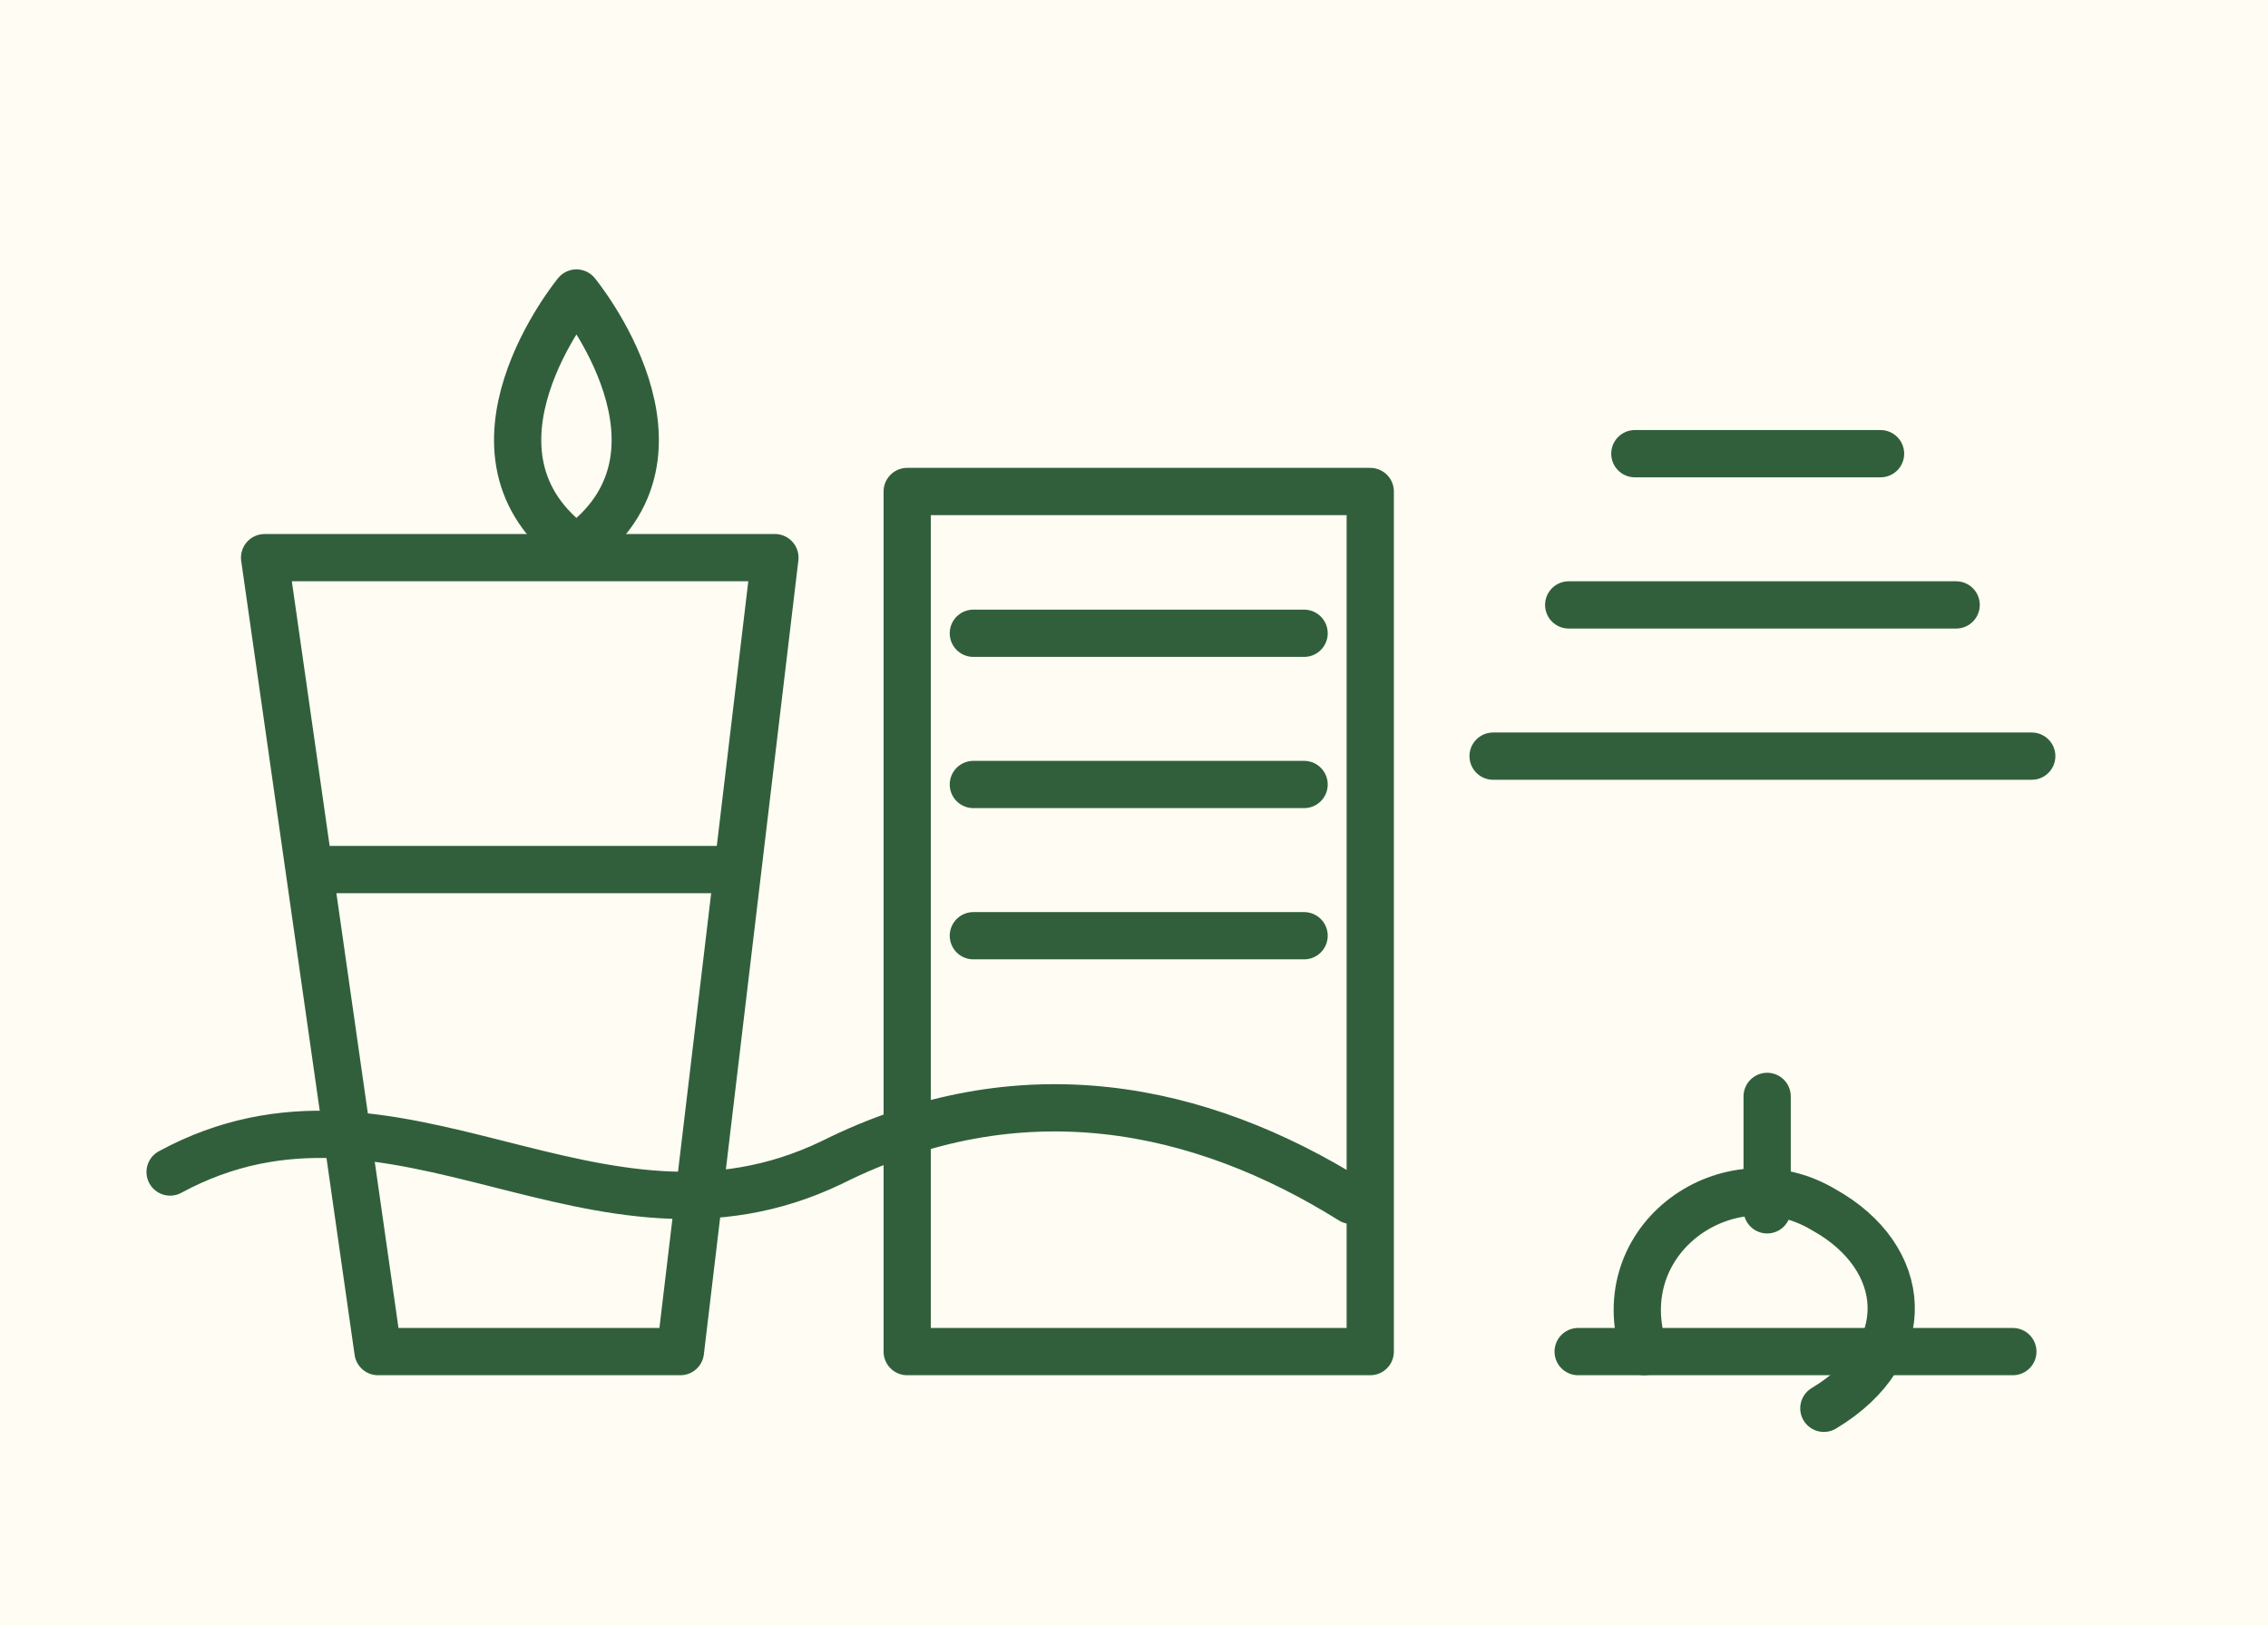
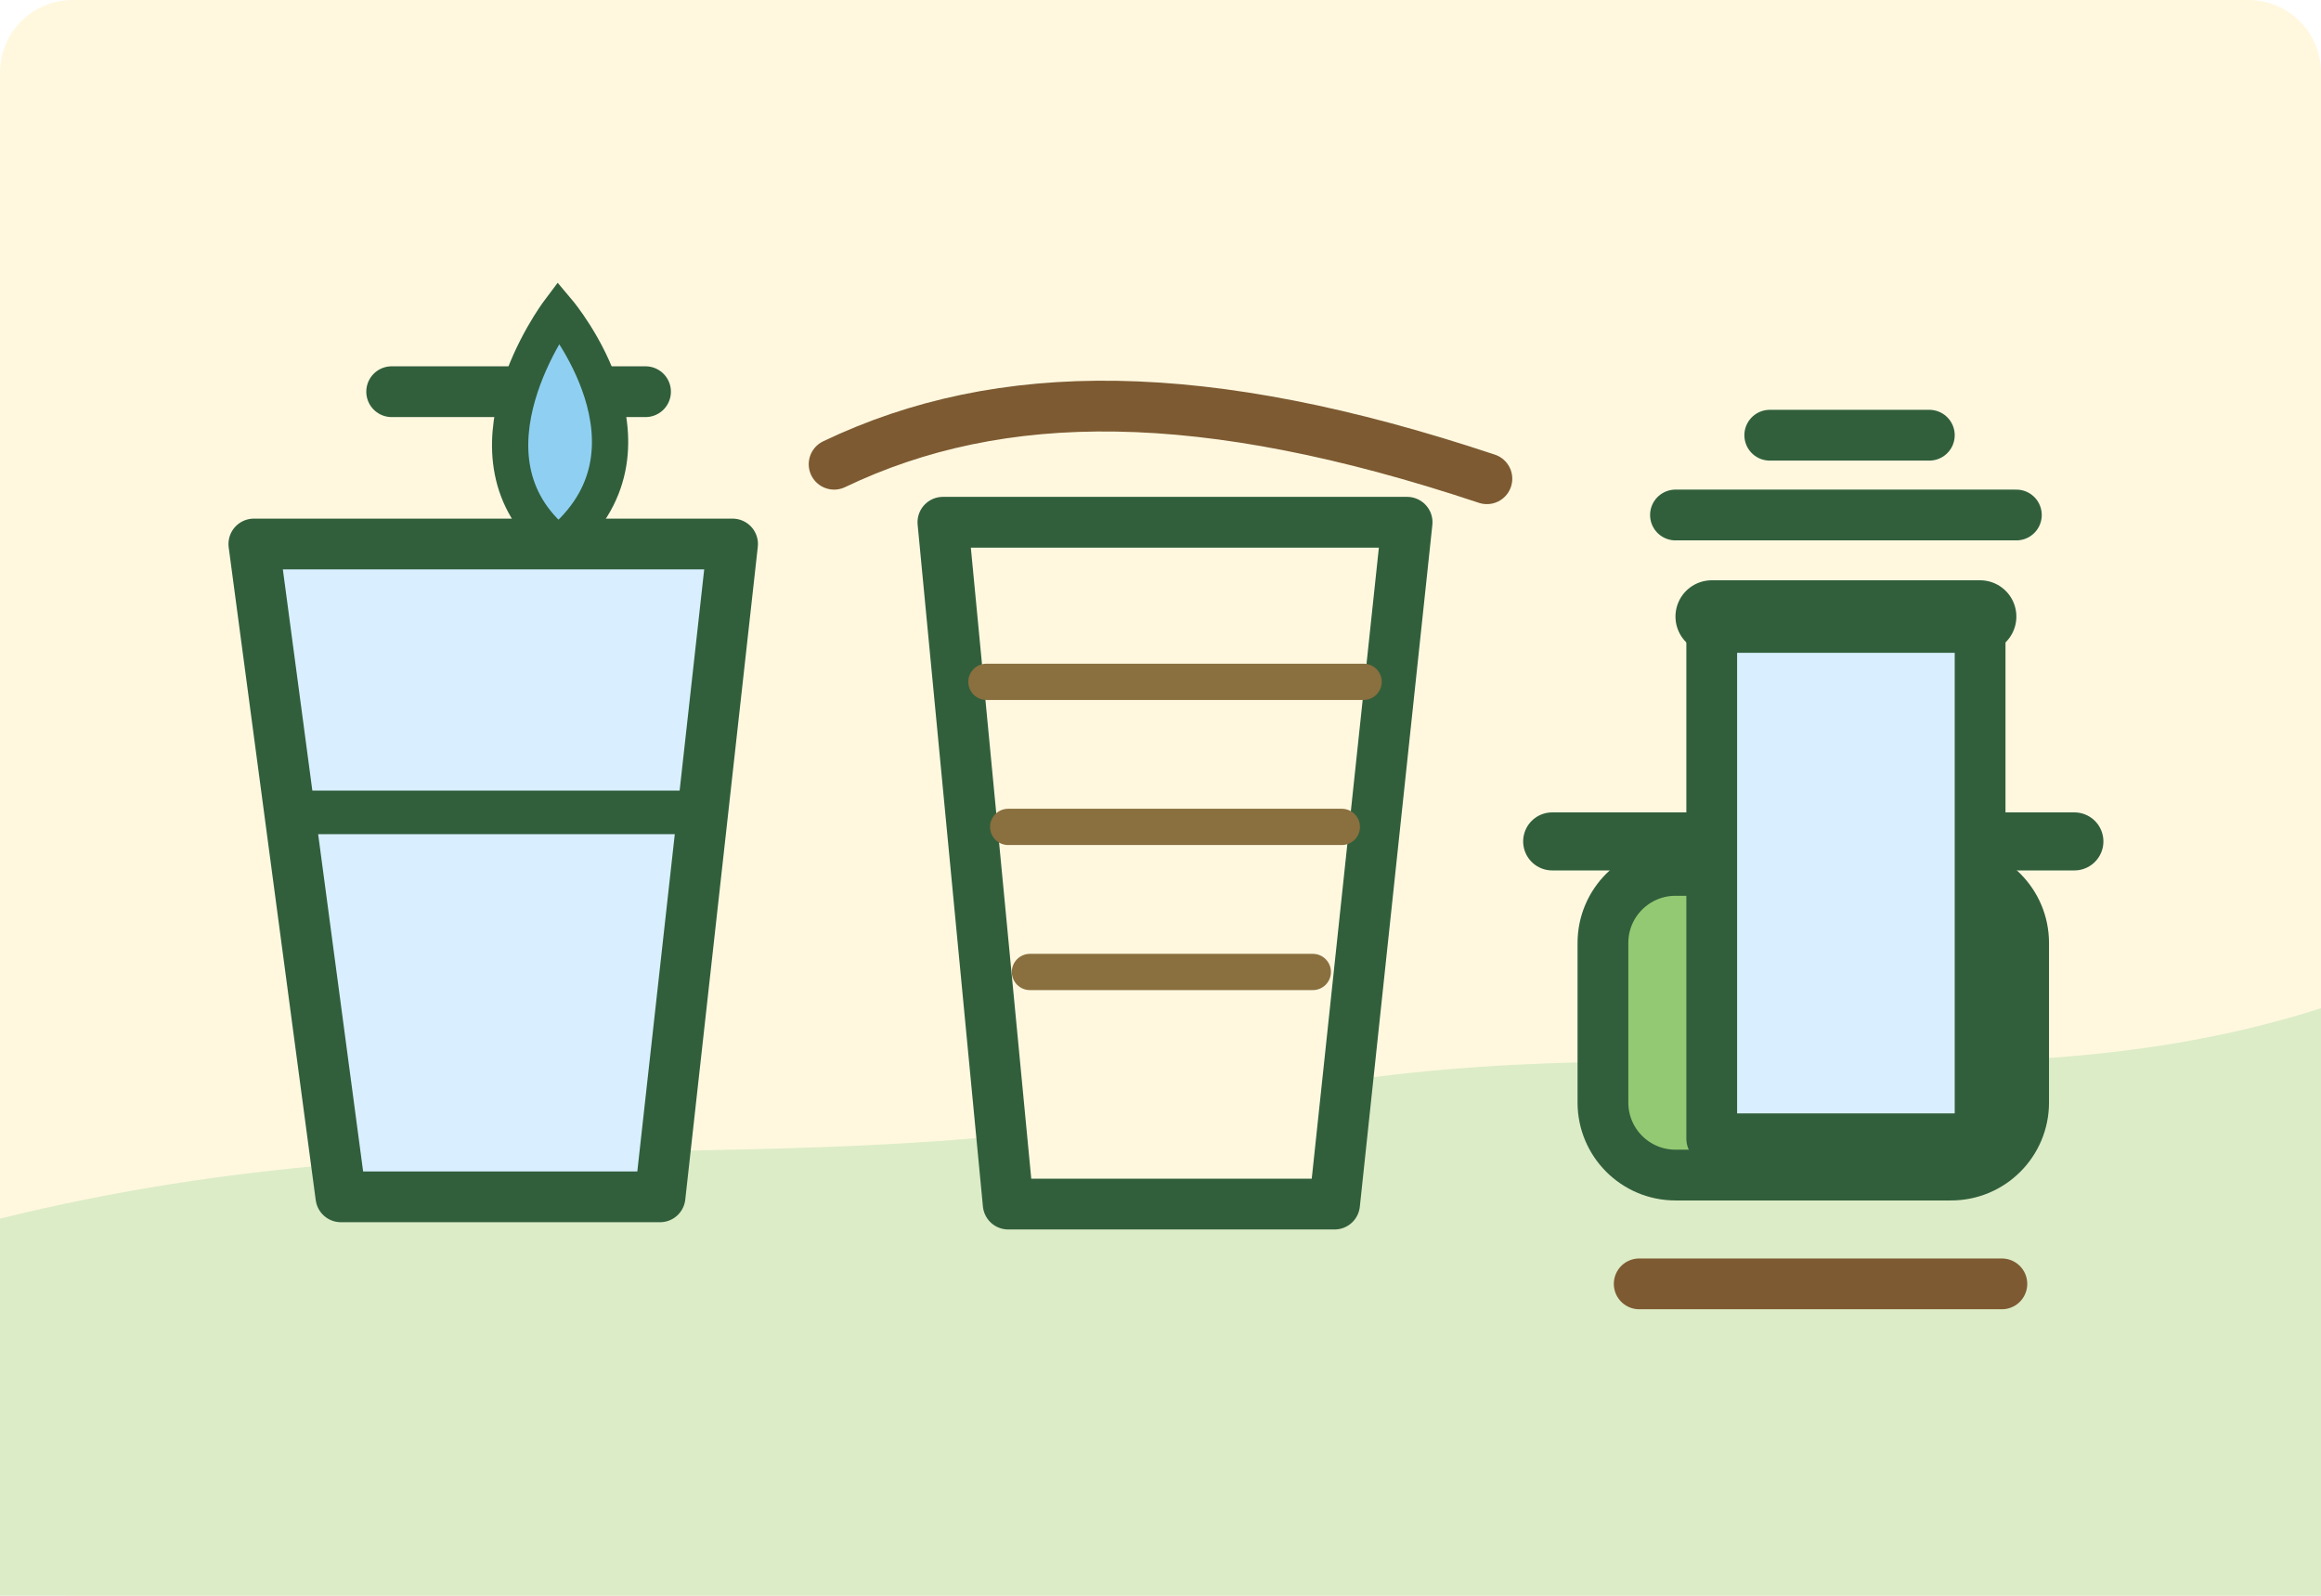
- <svg xmlns="http://www.w3.org/2000/svg" viewBox="0 0 240 172" role="img" aria-labelledby="title desc">
-   <rect width="240" height="172" fill="#fffdf3" />
-   <g fill="none" stroke="#315f3c" stroke-width="5" stroke-linecap="round" stroke-linejoin="round">
-     <path d="M18 124 C42 111, 63 135, 88 123 C108 113, 127 117, 143 127" />
-     <path d="M28 59 H82 L72 143 H40 Z" />
-     <path d="M35 92 H77" />
-     <path d="M96 52 H145 V143 H96 Z" />
-     <path d="M103 67 H138 M103 83 H138 M103 99 H138" />
-     <path d="M61 31 C61 31, 47 48, 61 58 C75 48, 61 31, 61 31 Z" />
-     <path d="M158 80 H215" />
-     <path d="M166 64 H207" />
-     <path d="M173 48 H199" />
-     <path d="M167 143 H213" />
-     <path d="M174 143 C170 131, 183 122, 193 128 C202 133, 203 143, 193 149" />
-     <path d="M187 128 V116" />
-   </g>
+ <svg xmlns="http://www.w3.org/2000/svg" viewBox="0 0 320 220" role="img" aria-labelledby="title desc">
+   <rect width="320" height="220" rx="10" fill="#fff8df" />
+   <path d="M0 168 C65 152 111 165 174 151 C229 140 273 154 320 139 V220 H0 Z" fill="#dcecc7" />
+   <path d="M35 75 H101 L91 165 H47 Z" fill="#d9efff" stroke="#315f3c" stroke-width="7" stroke-linejoin="round" />
+   <path d="M43 112 H95" stroke="#315f3c" stroke-width="6" stroke-linecap="round" />
+   <path d="M54 54 H89" stroke="#315f3c" stroke-width="7" stroke-linecap="round" />
+   <path d="M77 43 C77 43 62 63 77 75 C93 62 77 43 77 43 Z" fill="#8fd0f2" stroke="#315f3c" stroke-width="5" />
+   <path d="M130 72 H194 L184 166 H139 Z" fill="#fff8df" stroke="#315f3c" stroke-width="7" stroke-linejoin="round" />
+   <path d="M136 94 H188 M139 114 H185 M142 134 H181" stroke="#8a6f3f" stroke-width="5" stroke-linecap="round" />
+   <path d="M115 64 C138 53 166 53 205 66" fill="none" stroke="#7d5a32" stroke-width="7" stroke-linecap="round" />
+   <rect x="221" y="120" width="58" height="42" rx="10" fill="#94c973" stroke="#315f3c" stroke-width="7" />
+   <path d="M214 116 H286" stroke="#315f3c" stroke-width="8" stroke-linecap="round" />
+   <path d="M238 120 C237 109 247 103 250 93 C253 104 264 109 262 120" fill="#f4b859" stroke="#315f3c" stroke-width="5" />
+   <path d="M226 177 H276" stroke="#7d5a32" stroke-width="7" stroke-linecap="round" />
+   <path d="M236 85 H273 V157 H236 Z" fill="#d9efff" stroke="#315f3c" stroke-width="7" stroke-linejoin="round" />
+   <path d="M236 85 H273" stroke="#315f3c" stroke-width="10" stroke-linecap="round" />
+   <path d="M231 71 H278" stroke="#315f3c" stroke-width="7" stroke-linecap="round" />
+   <path d="M244 60 H266" stroke="#315f3c" stroke-width="7" stroke-linecap="round" />
</svg>
